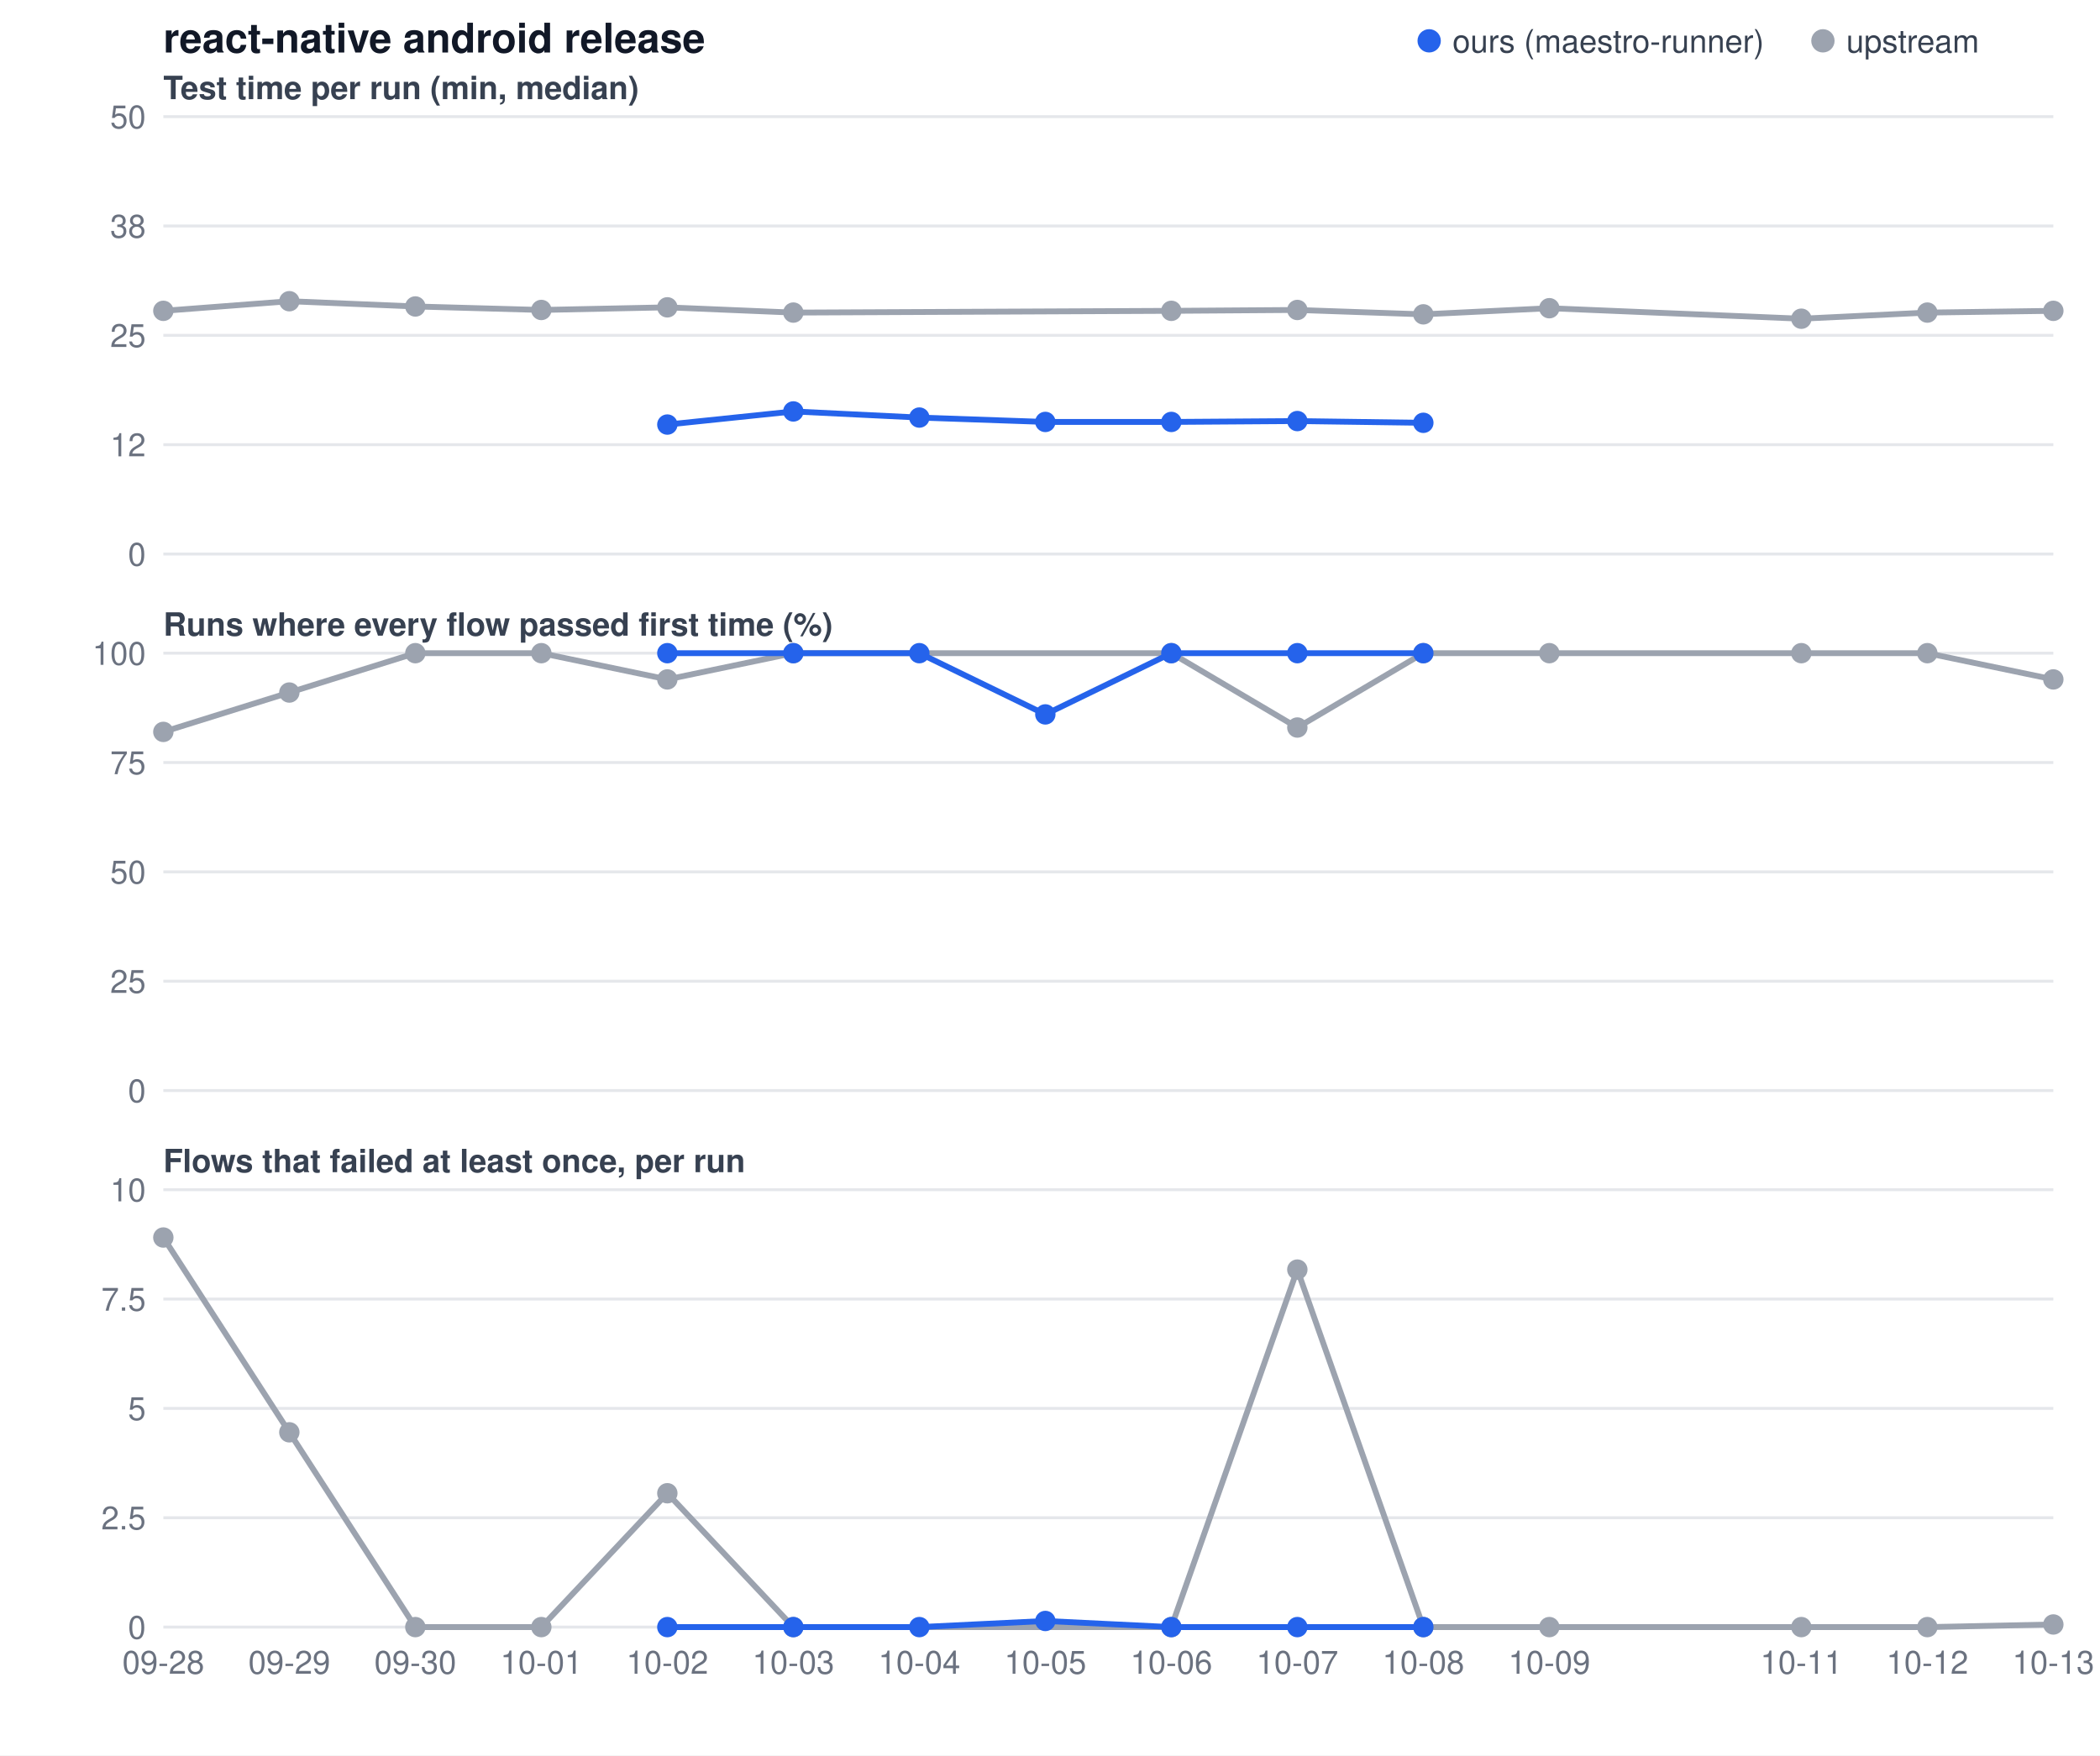
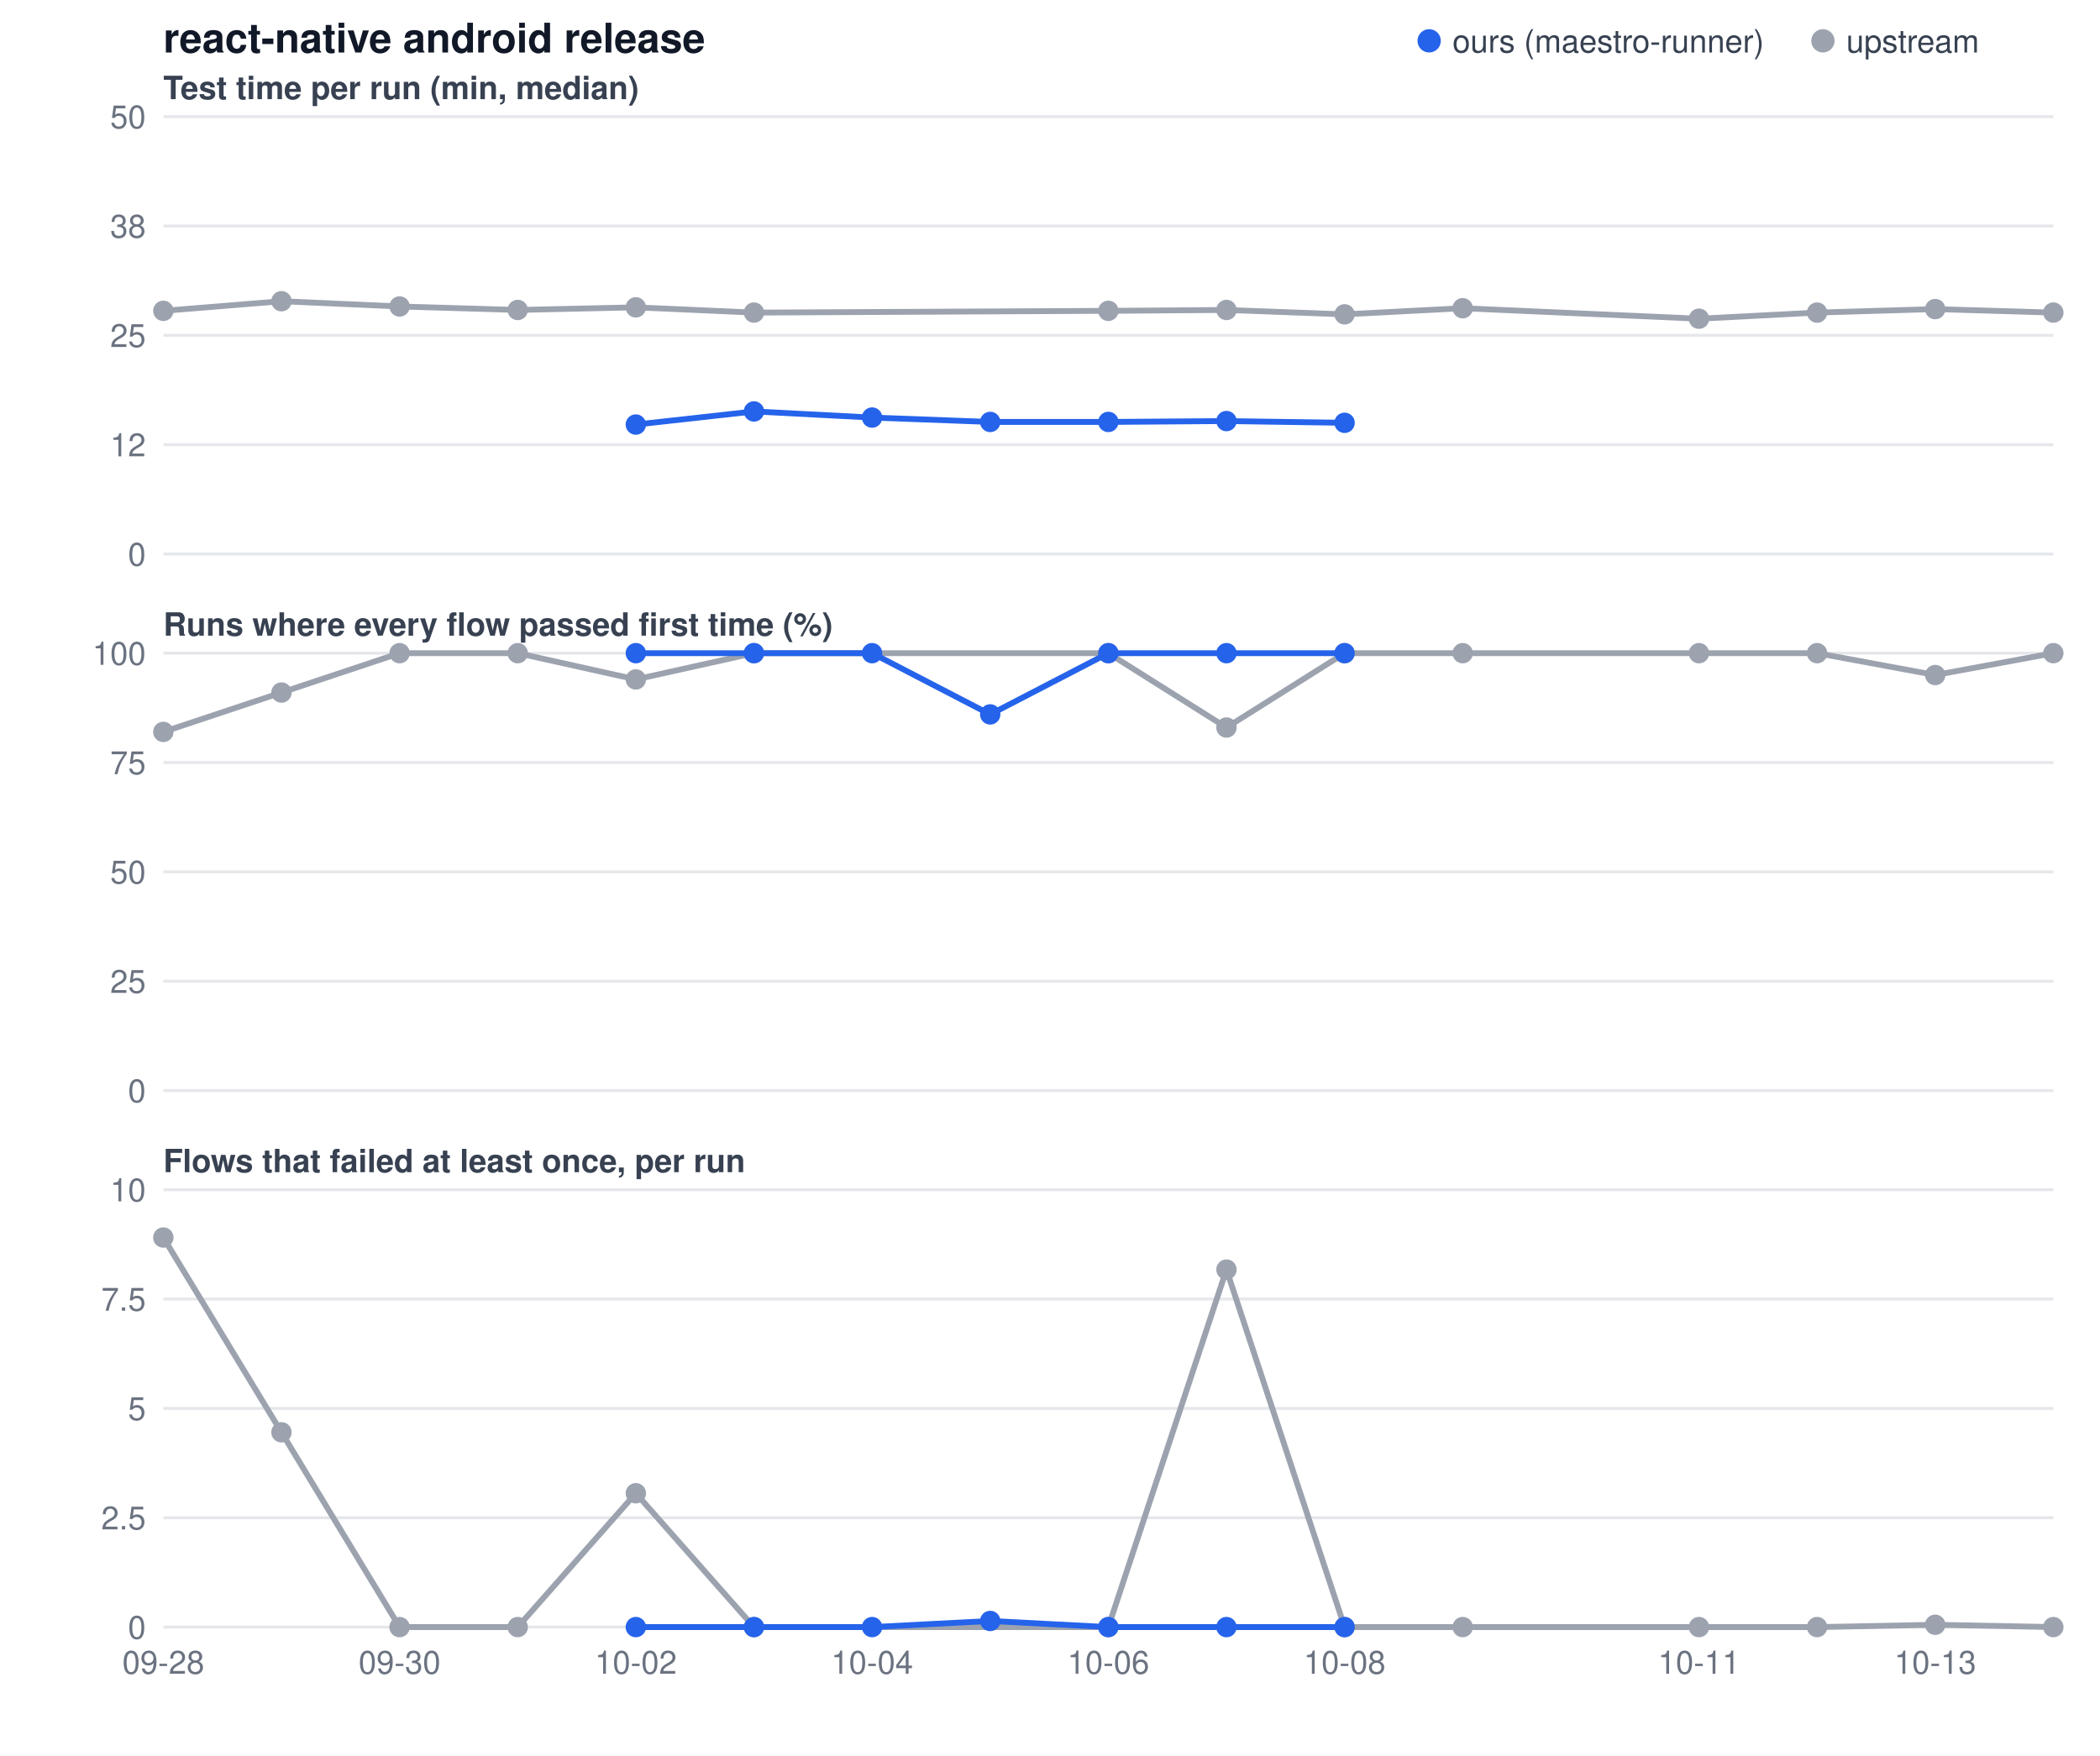
<svg xmlns="http://www.w3.org/2000/svg" width="720" height="602" font-family="-apple-system,Segoe UI,Helvetica,Arial,sans-serif" font-size="11">
  <rect width="100%" height="100%" fill="#ffffff" />
  <text x="56" y="18" font-size="14" font-weight="600" fill="#111827">react-native android release</text>
  <circle cx="490" cy="14" r="4" fill="#2563eb" />
  <text x="498" y="18" fill="#374151">ours (maestro-runner)</text>
  <circle cx="625" cy="14" r="4" fill="#9ca3af" />
  <text x="633" y="18" fill="#374151">upstream</text>
  <text x="56" y="34" fill="#374151" font-weight="600">Test time per run (min, median)</text>
  <line x1="56" x2="704" y1="190.0" y2="190.0" stroke="#e5e7eb" />
  <text x="50" y="194.0" text-anchor="end" fill="#6b7280">0</text>
  <line x1="56" x2="704" y1="152.5" y2="152.5" stroke="#e5e7eb" />
  <text x="50" y="156.5" text-anchor="end" fill="#6b7280">12</text>
  <line x1="56" x2="704" y1="115.0" y2="115.0" stroke="#e5e7eb" />
  <text x="50" y="119.0" text-anchor="end" fill="#6b7280">25</text>
  <line x1="56" x2="704" y1="77.5" y2="77.5" stroke="#e5e7eb" />
  <text x="50" y="81.5" text-anchor="end" fill="#6b7280">38</text>
  <line x1="56" x2="704" y1="40.0" y2="40.0" stroke="#e5e7eb" />
  <text x="50" y="44.0" text-anchor="end" fill="#6b7280">50</text>
-   <polyline fill="none" stroke="#9ca3af" stroke-width="2" points="56.0,106.6 99.2,103.3 142.4,105.1 185.6,106.3 228.8,105.4 272.0,107.2 401.6,106.6 444.8,106.3 488.0,107.8 531.2,105.7 617.6,109.3 660.8,107.2 704.0,106.6" />
+   <polyline fill="none" stroke="#9ca3af" stroke-width="2" points="56.0,106.6 96.5,103.3 137.0,105.1 177.5,106.3 218.0,105.4 258.5,107.2 380.0,106.6 420.5,106.3 461.0,107.8 501.5,105.7 582.5,109.3 623.0,107.2 663.5,106.0 704.0,107.2" />
  <circle cx="56.0" cy="106.6" r="3.5" fill="#9ca3af" />
-   <circle cx="99.2" cy="103.3" r="3.5" fill="#9ca3af" />
-   <circle cx="142.4" cy="105.1" r="3.5" fill="#9ca3af" />
-   <circle cx="185.6" cy="106.3" r="3.5" fill="#9ca3af" />
-   <circle cx="228.8" cy="105.4" r="3.5" fill="#9ca3af" />
-   <circle cx="272.0" cy="107.2" r="3.5" fill="#9ca3af" />
-   <circle cx="401.6" cy="106.6" r="3.5" fill="#9ca3af" />
-   <circle cx="444.8" cy="106.3" r="3.5" fill="#9ca3af" />
-   <circle cx="488.0" cy="107.8" r="3.5" fill="#9ca3af" />
-   <circle cx="531.2" cy="105.7" r="3.5" fill="#9ca3af" />
-   <circle cx="617.6" cy="109.3" r="3.5" fill="#9ca3af" />
-   <circle cx="660.8" cy="107.2" r="3.5" fill="#9ca3af" />
-   <circle cx="704.0" cy="106.6" r="3.5" fill="#9ca3af" />
-   <polyline fill="none" stroke="#2563eb" stroke-width="2" points="228.8,145.6 272.0,141.1 315.2,143.2 358.4,144.7 401.6,144.7 444.8,144.4 488.0,145.0" />
-   <circle cx="228.8" cy="145.6" r="3.5" fill="#2563eb" />
-   <circle cx="272.0" cy="141.1" r="3.5" fill="#2563eb" />
-   <circle cx="315.2" cy="143.2" r="3.5" fill="#2563eb" />
-   <circle cx="358.4" cy="144.7" r="3.5" fill="#2563eb" />
-   <circle cx="401.6" cy="144.7" r="3.5" fill="#2563eb" />
-   <circle cx="444.8" cy="144.4" r="3.5" fill="#2563eb" />
-   <circle cx="488.0" cy="145.0" r="3.5" fill="#2563eb" />
+   <circle cx="96.5" cy="103.3" r="3.5" fill="#9ca3af" />
+   <circle cx="137.0" cy="105.1" r="3.5" fill="#9ca3af" />
+   <circle cx="177.5" cy="106.3" r="3.5" fill="#9ca3af" />
+   <circle cx="218.0" cy="105.4" r="3.5" fill="#9ca3af" />
+   <circle cx="258.5" cy="107.2" r="3.5" fill="#9ca3af" />
+   <circle cx="380.0" cy="106.6" r="3.5" fill="#9ca3af" />
+   <circle cx="420.5" cy="106.3" r="3.5" fill="#9ca3af" />
+   <circle cx="461.0" cy="107.8" r="3.5" fill="#9ca3af" />
+   <circle cx="501.5" cy="105.7" r="3.5" fill="#9ca3af" />
+   <circle cx="582.5" cy="109.3" r="3.5" fill="#9ca3af" />
+   <circle cx="623.0" cy="107.2" r="3.5" fill="#9ca3af" />
+   <circle cx="663.5" cy="106.0" r="3.5" fill="#9ca3af" />
+   <circle cx="704.0" cy="107.2" r="3.5" fill="#9ca3af" />
+   <polyline fill="none" stroke="#2563eb" stroke-width="2" points="218.0,145.6 258.5,141.1 299.0,143.2 339.5,144.7 380.0,144.7 420.5,144.4 461.0,145.0" />
+   <circle cx="218.0" cy="145.6" r="3.5" fill="#2563eb" />
+   <circle cx="258.5" cy="141.1" r="3.5" fill="#2563eb" />
+   <circle cx="299.0" cy="143.2" r="3.5" fill="#2563eb" />
+   <circle cx="339.5" cy="144.7" r="3.5" fill="#2563eb" />
+   <circle cx="380.0" cy="144.7" r="3.5" fill="#2563eb" />
+   <circle cx="420.5" cy="144.4" r="3.5" fill="#2563eb" />
+   <circle cx="461.0" cy="145.0" r="3.5" fill="#2563eb" />
  <text x="56" y="218" fill="#374151" font-weight="600">Runs where every flow passed first time (%)</text>
  <line x1="56" x2="704" y1="374.0" y2="374.0" stroke="#e5e7eb" />
  <text x="50" y="378.0" text-anchor="end" fill="#6b7280">0</text>
  <line x1="56" x2="704" y1="336.5" y2="336.5" stroke="#e5e7eb" />
  <text x="50" y="340.5" text-anchor="end" fill="#6b7280">25</text>
  <line x1="56" x2="704" y1="299.0" y2="299.0" stroke="#e5e7eb" />
  <text x="50" y="303.0" text-anchor="end" fill="#6b7280">50</text>
  <line x1="56" x2="704" y1="261.5" y2="261.5" stroke="#e5e7eb" />
  <text x="50" y="265.5" text-anchor="end" fill="#6b7280">75</text>
  <line x1="56" x2="704" y1="224.0" y2="224.0" stroke="#e5e7eb" />
  <text x="50" y="228.0" text-anchor="end" fill="#6b7280">100</text>
-   <polyline fill="none" stroke="#9ca3af" stroke-width="2" points="56.0,251.0 99.2,237.5 142.4,224.0 185.6,224.0 228.8,233.0 272.0,224.0 401.6,224.0 444.8,249.5 488.0,224.0 531.2,224.0 617.6,224.0 660.8,224.0 704.0,233.0" />
+   <polyline fill="none" stroke="#9ca3af" stroke-width="2" points="56.0,251.0 96.5,237.5 137.0,224.0 177.5,224.0 218.0,233.0 258.5,224.0 380.0,224.0 420.5,249.5 461.0,224.0 501.5,224.0 582.5,224.0 623.0,224.0 663.5,231.5 704.0,224.0" />
  <circle cx="56.0" cy="251.0" r="3.5" fill="#9ca3af" />
-   <circle cx="99.2" cy="237.5" r="3.5" fill="#9ca3af" />
-   <circle cx="142.4" cy="224.0" r="3.5" fill="#9ca3af" />
-   <circle cx="185.6" cy="224.0" r="3.5" fill="#9ca3af" />
-   <circle cx="228.8" cy="233.0" r="3.5" fill="#9ca3af" />
-   <circle cx="272.0" cy="224.0" r="3.5" fill="#9ca3af" />
-   <circle cx="401.6" cy="224.0" r="3.5" fill="#9ca3af" />
-   <circle cx="444.8" cy="249.5" r="3.5" fill="#9ca3af" />
-   <circle cx="488.0" cy="224.0" r="3.5" fill="#9ca3af" />
-   <circle cx="531.2" cy="224.0" r="3.5" fill="#9ca3af" />
-   <circle cx="617.6" cy="224.0" r="3.5" fill="#9ca3af" />
-   <circle cx="660.8" cy="224.0" r="3.5" fill="#9ca3af" />
-   <circle cx="704.0" cy="233.0" r="3.5" fill="#9ca3af" />
-   <polyline fill="none" stroke="#2563eb" stroke-width="2" points="228.8,224.0 272.0,224.0 315.2,224.0 358.4,245.0 401.6,224.0 444.8,224.0 488.0,224.0" />
-   <circle cx="228.8" cy="224.0" r="3.5" fill="#2563eb" />
-   <circle cx="272.0" cy="224.0" r="3.5" fill="#2563eb" />
-   <circle cx="315.2" cy="224.0" r="3.5" fill="#2563eb" />
-   <circle cx="358.4" cy="245.0" r="3.5" fill="#2563eb" />
-   <circle cx="401.6" cy="224.0" r="3.5" fill="#2563eb" />
-   <circle cx="444.8" cy="224.0" r="3.5" fill="#2563eb" />
-   <circle cx="488.0" cy="224.0" r="3.5" fill="#2563eb" />
+   <circle cx="96.5" cy="237.5" r="3.5" fill="#9ca3af" />
+   <circle cx="137.0" cy="224.0" r="3.5" fill="#9ca3af" />
+   <circle cx="177.5" cy="224.0" r="3.5" fill="#9ca3af" />
+   <circle cx="218.0" cy="233.0" r="3.5" fill="#9ca3af" />
+   <circle cx="258.5" cy="224.0" r="3.5" fill="#9ca3af" />
+   <circle cx="380.0" cy="224.0" r="3.5" fill="#9ca3af" />
+   <circle cx="420.5" cy="249.5" r="3.5" fill="#9ca3af" />
+   <circle cx="461.0" cy="224.0" r="3.5" fill="#9ca3af" />
+   <circle cx="501.5" cy="224.0" r="3.5" fill="#9ca3af" />
+   <circle cx="582.5" cy="224.0" r="3.5" fill="#9ca3af" />
+   <circle cx="623.0" cy="224.0" r="3.5" fill="#9ca3af" />
+   <circle cx="663.5" cy="231.5" r="3.5" fill="#9ca3af" />
+   <circle cx="704.0" cy="224.0" r="3.5" fill="#9ca3af" />
+   <polyline fill="none" stroke="#2563eb" stroke-width="2" points="218.0,224.0 258.5,224.0 299.0,224.0 339.5,245.0 380.0,224.0 420.5,224.0 461.0,224.0" />
+   <circle cx="218.0" cy="224.0" r="3.5" fill="#2563eb" />
+   <circle cx="258.5" cy="224.0" r="3.5" fill="#2563eb" />
+   <circle cx="299.0" cy="224.0" r="3.5" fill="#2563eb" />
+   <circle cx="339.5" cy="245.0" r="3.5" fill="#2563eb" />
+   <circle cx="380.0" cy="224.0" r="3.5" fill="#2563eb" />
+   <circle cx="420.5" cy="224.0" r="3.5" fill="#2563eb" />
+   <circle cx="461.0" cy="224.0" r="3.5" fill="#2563eb" />
  <text x="56" y="402" fill="#374151" font-weight="600">Flows that failed at least once, per run</text>
  <line x1="56" x2="704" y1="558.0" y2="558.0" stroke="#e5e7eb" />
  <text x="50" y="562.0" text-anchor="end" fill="#6b7280">0</text>
  <line x1="56" x2="704" y1="520.5" y2="520.5" stroke="#e5e7eb" />
  <text x="50" y="524.5" text-anchor="end" fill="#6b7280">2.5</text>
  <line x1="56" x2="704" y1="483.0" y2="483.0" stroke="#e5e7eb" />
  <text x="50" y="487.0" text-anchor="end" fill="#6b7280">5</text>
  <line x1="56" x2="704" y1="445.5" y2="445.5" stroke="#e5e7eb" />
  <text x="50" y="449.5" text-anchor="end" fill="#6b7280">7.5</text>
  <line x1="56" x2="704" y1="408.0" y2="408.0" stroke="#e5e7eb" />
  <text x="50" y="412.0" text-anchor="end" fill="#6b7280">10</text>
-   <polyline fill="none" stroke="#9ca3af" stroke-width="2" points="56.0,424.4 99.2,491.2 142.4,558.0 185.6,558.0 228.8,512.1 272.0,558.0 401.6,558.0 444.8,435.4 488.0,558.0 531.2,558.0 617.6,558.0 660.8,558.0 704.0,557.1" />
+   <polyline fill="none" stroke="#9ca3af" stroke-width="2" points="56.0,424.4 96.5,491.2 137.0,558.0 177.5,558.0 218.0,512.1 258.5,558.0 380.0,558.0 420.5,435.4 461.0,558.0 501.5,558.0 582.5,558.0 623.0,558.0 663.5,557.2 704.0,558.0" />
  <circle cx="56.0" cy="424.4" r="3.5" fill="#9ca3af" />
-   <circle cx="99.2" cy="491.2" r="3.5" fill="#9ca3af" />
-   <circle cx="142.4" cy="558.0" r="3.5" fill="#9ca3af" />
-   <circle cx="185.6" cy="558.0" r="3.5" fill="#9ca3af" />
-   <circle cx="228.8" cy="512.1" r="3.5" fill="#9ca3af" />
-   <circle cx="272.0" cy="558.0" r="3.5" fill="#9ca3af" />
-   <circle cx="401.6" cy="558.0" r="3.5" fill="#9ca3af" />
-   <circle cx="444.8" cy="435.4" r="3.5" fill="#9ca3af" />
-   <circle cx="488.0" cy="558.0" r="3.5" fill="#9ca3af" />
-   <circle cx="531.2" cy="558.0" r="3.5" fill="#9ca3af" />
-   <circle cx="617.6" cy="558.0" r="3.5" fill="#9ca3af" />
-   <circle cx="660.8" cy="558.0" r="3.5" fill="#9ca3af" />
-   <circle cx="704.0" cy="557.1" r="3.5" fill="#9ca3af" />
-   <polyline fill="none" stroke="#2563eb" stroke-width="2" points="228.8,558.0 272.0,558.0 315.2,558.0 358.4,555.9 401.6,558.0 444.8,558.0 488.0,558.0" />
-   <circle cx="228.8" cy="558.0" r="3.5" fill="#2563eb" />
-   <circle cx="272.0" cy="558.0" r="3.5" fill="#2563eb" />
-   <circle cx="315.2" cy="558.0" r="3.5" fill="#2563eb" />
-   <circle cx="358.4" cy="555.9" r="3.5" fill="#2563eb" />
-   <circle cx="401.6" cy="558.0" r="3.5" fill="#2563eb" />
-   <circle cx="444.8" cy="558.0" r="3.5" fill="#2563eb" />
-   <circle cx="488.0" cy="558.0" r="3.5" fill="#2563eb" />
+   <circle cx="96.5" cy="491.2" r="3.5" fill="#9ca3af" />
+   <circle cx="137.0" cy="558.0" r="3.5" fill="#9ca3af" />
+   <circle cx="177.5" cy="558.0" r="3.5" fill="#9ca3af" />
+   <circle cx="218.0" cy="512.1" r="3.5" fill="#9ca3af" />
+   <circle cx="258.5" cy="558.0" r="3.5" fill="#9ca3af" />
+   <circle cx="380.0" cy="558.0" r="3.5" fill="#9ca3af" />
+   <circle cx="420.5" cy="435.4" r="3.5" fill="#9ca3af" />
+   <circle cx="461.0" cy="558.0" r="3.5" fill="#9ca3af" />
+   <circle cx="501.5" cy="558.0" r="3.5" fill="#9ca3af" />
+   <circle cx="582.5" cy="558.0" r="3.5" fill="#9ca3af" />
+   <circle cx="623.0" cy="558.0" r="3.5" fill="#9ca3af" />
+   <circle cx="663.5" cy="557.2" r="3.5" fill="#9ca3af" />
+   <circle cx="704.0" cy="558.0" r="3.5" fill="#9ca3af" />
+   <polyline fill="none" stroke="#2563eb" stroke-width="2" points="218.0,558.0 258.5,558.0 299.0,558.0 339.5,555.9 380.0,558.0 420.5,558.0 461.0,558.0" />
+   <circle cx="218.0" cy="558.0" r="3.5" fill="#2563eb" />
+   <circle cx="258.5" cy="558.0" r="3.5" fill="#2563eb" />
+   <circle cx="299.0" cy="558.0" r="3.5" fill="#2563eb" />
+   <circle cx="339.5" cy="555.9" r="3.5" fill="#2563eb" />
+   <circle cx="380.0" cy="558.0" r="3.5" fill="#2563eb" />
+   <circle cx="420.5" cy="558.0" r="3.5" fill="#2563eb" />
+   <circle cx="461.0" cy="558.0" r="3.5" fill="#2563eb" />
  <text x="56.0" y="574" text-anchor="middle" fill="#6b7280">09-28</text>
-   <text x="99.2" y="574" text-anchor="middle" fill="#6b7280">09-29</text>
-   <text x="142.4" y="574" text-anchor="middle" fill="#6b7280">09-30</text>
-   <text x="185.6" y="574" text-anchor="middle" fill="#6b7280">10-01</text>
-   <text x="228.8" y="574" text-anchor="middle" fill="#6b7280">10-02</text>
-   <text x="272.0" y="574" text-anchor="middle" fill="#6b7280">10-03</text>
-   <text x="315.2" y="574" text-anchor="middle" fill="#6b7280">10-04</text>
-   <text x="358.4" y="574" text-anchor="middle" fill="#6b7280">10-05</text>
-   <text x="401.6" y="574" text-anchor="middle" fill="#6b7280">10-06</text>
-   <text x="444.8" y="574" text-anchor="middle" fill="#6b7280">10-07</text>
-   <text x="488.0" y="574" text-anchor="middle" fill="#6b7280">10-08</text>
-   <text x="531.2" y="574" text-anchor="middle" fill="#6b7280">10-09</text>
-   <text x="617.6" y="574" text-anchor="middle" fill="#6b7280">10-11</text>
-   <text x="660.8" y="574" text-anchor="middle" fill="#6b7280">10-12</text>
-   <text x="704.0" y="574" text-anchor="middle" fill="#6b7280">10-13</text>
+   <text x="137.0" y="574" text-anchor="middle" fill="#6b7280">09-30</text>
+   <text x="218.0" y="574" text-anchor="middle" fill="#6b7280">10-02</text>
+   <text x="299.0" y="574" text-anchor="middle" fill="#6b7280">10-04</text>
+   <text x="380.0" y="574" text-anchor="middle" fill="#6b7280">10-06</text>
+   <text x="461.0" y="574" text-anchor="middle" fill="#6b7280">10-08</text>
+   <text x="582.5" y="574" text-anchor="middle" fill="#6b7280">10-11</text>
+   <text x="663.5" y="574" text-anchor="middle" fill="#6b7280">10-13</text>
</svg>
